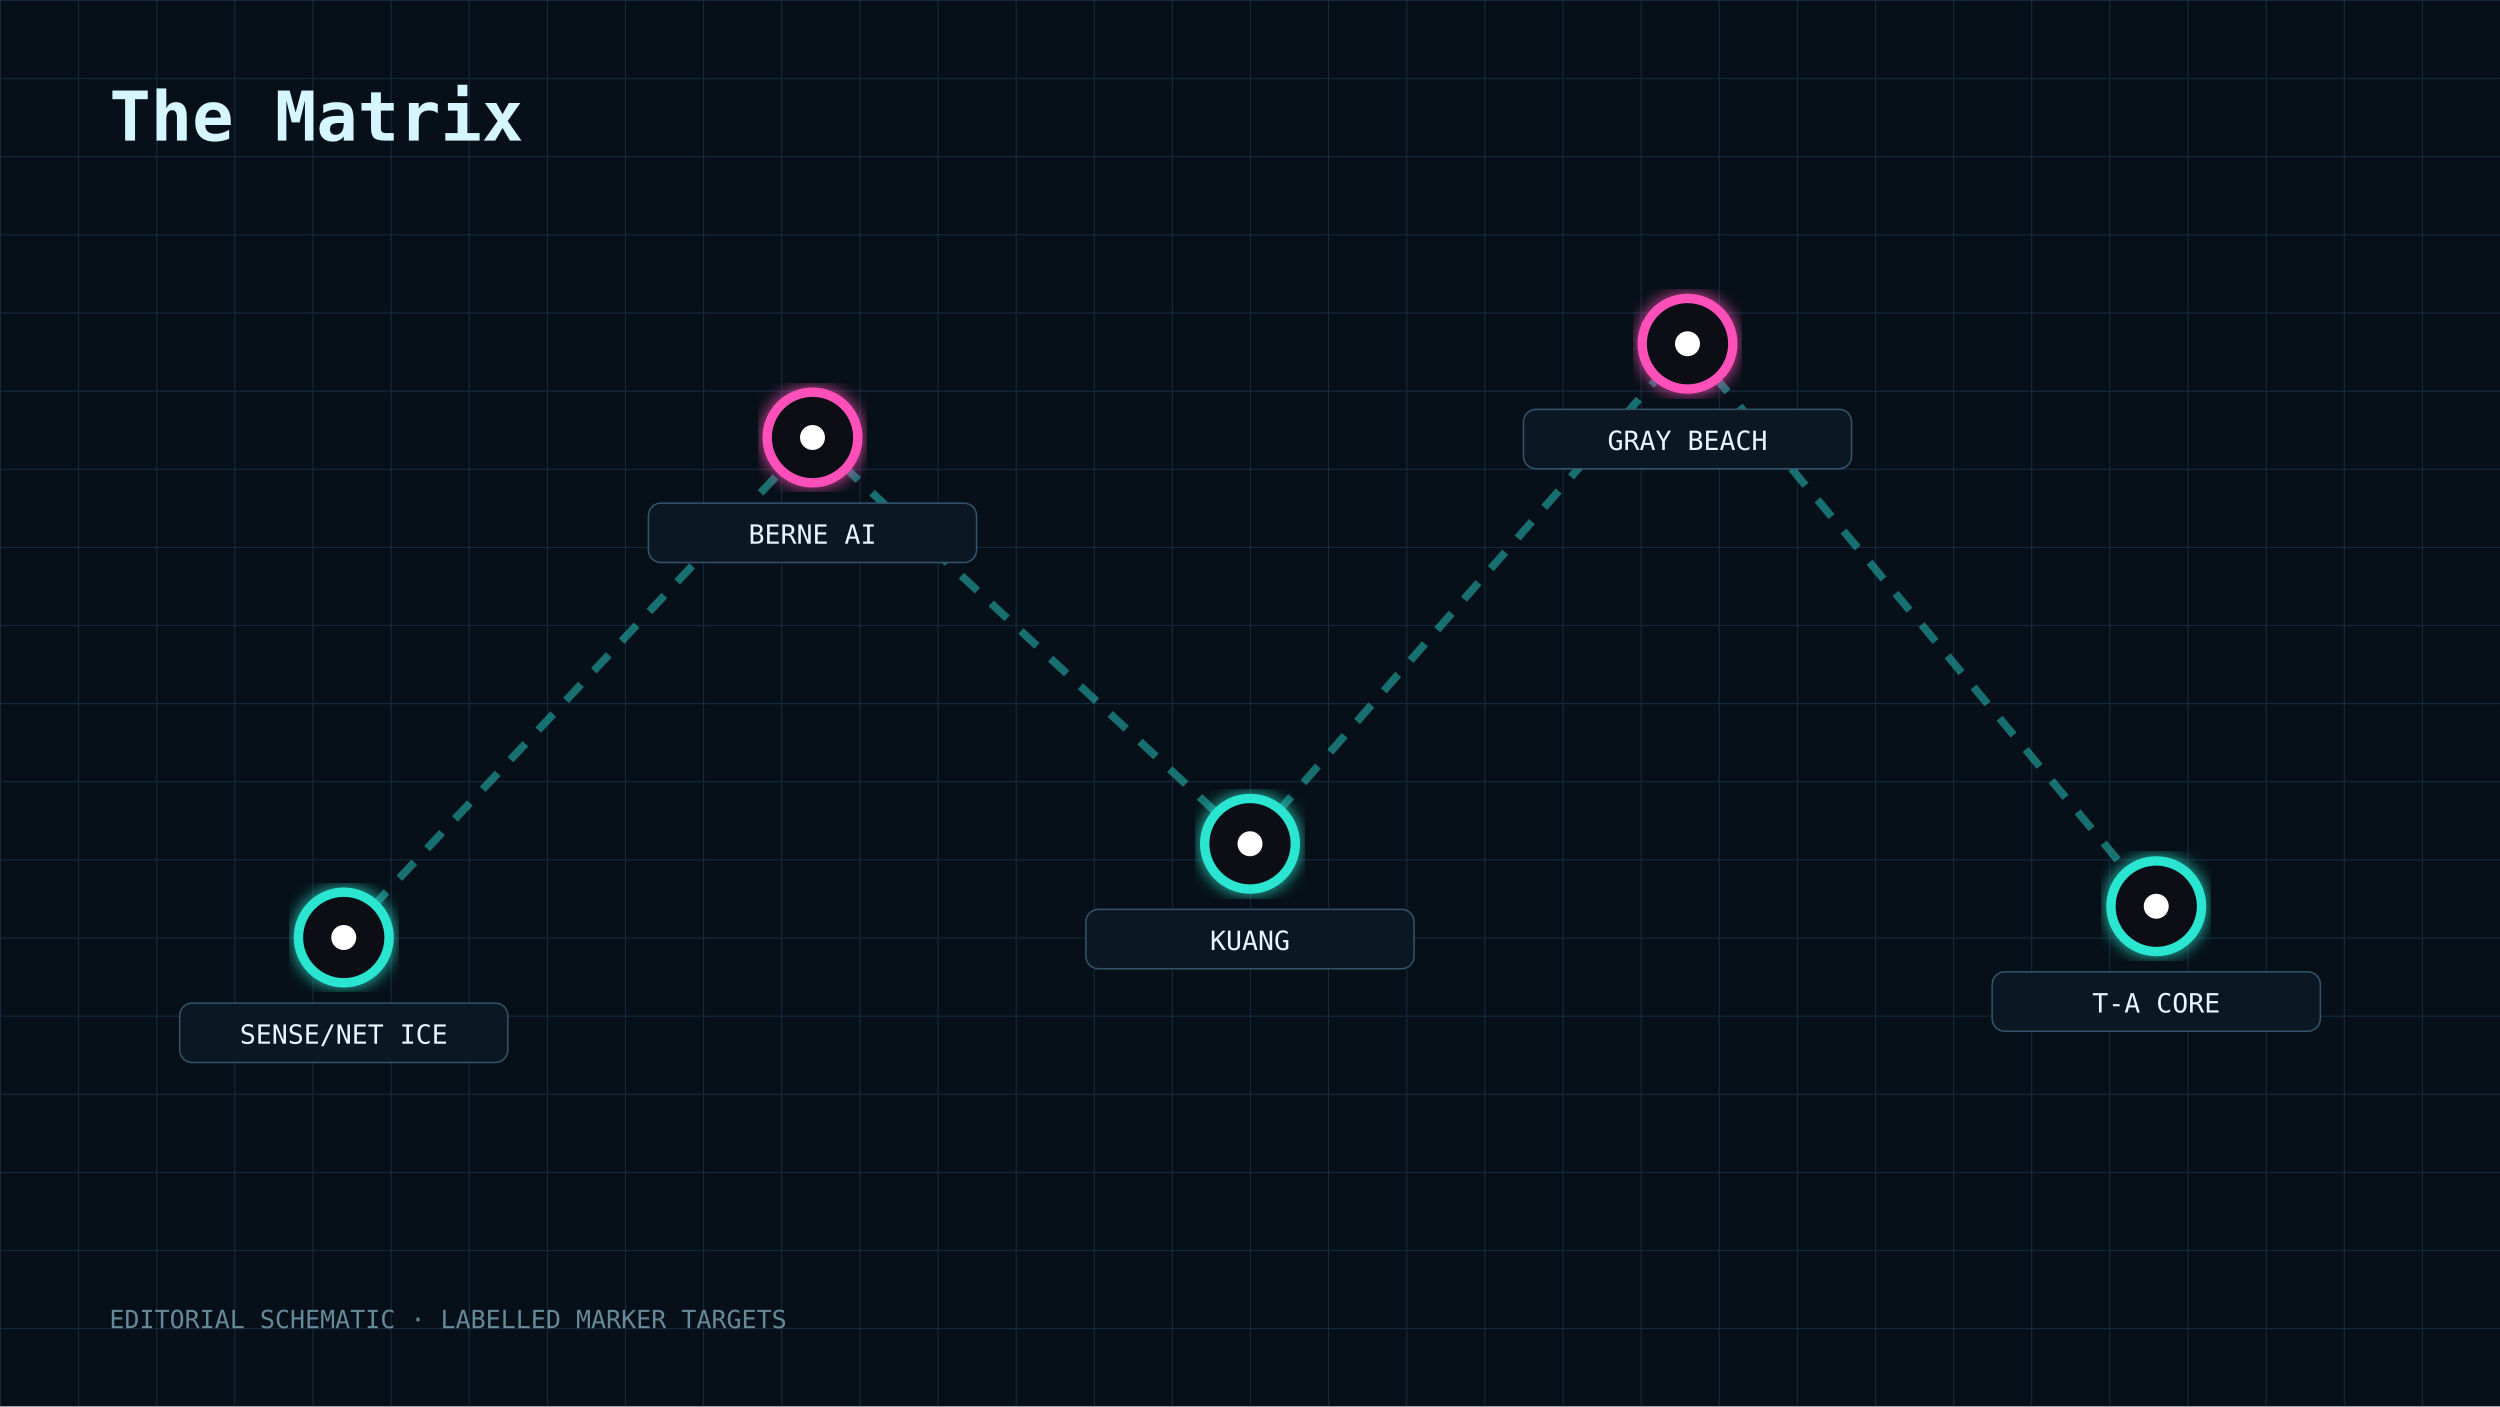
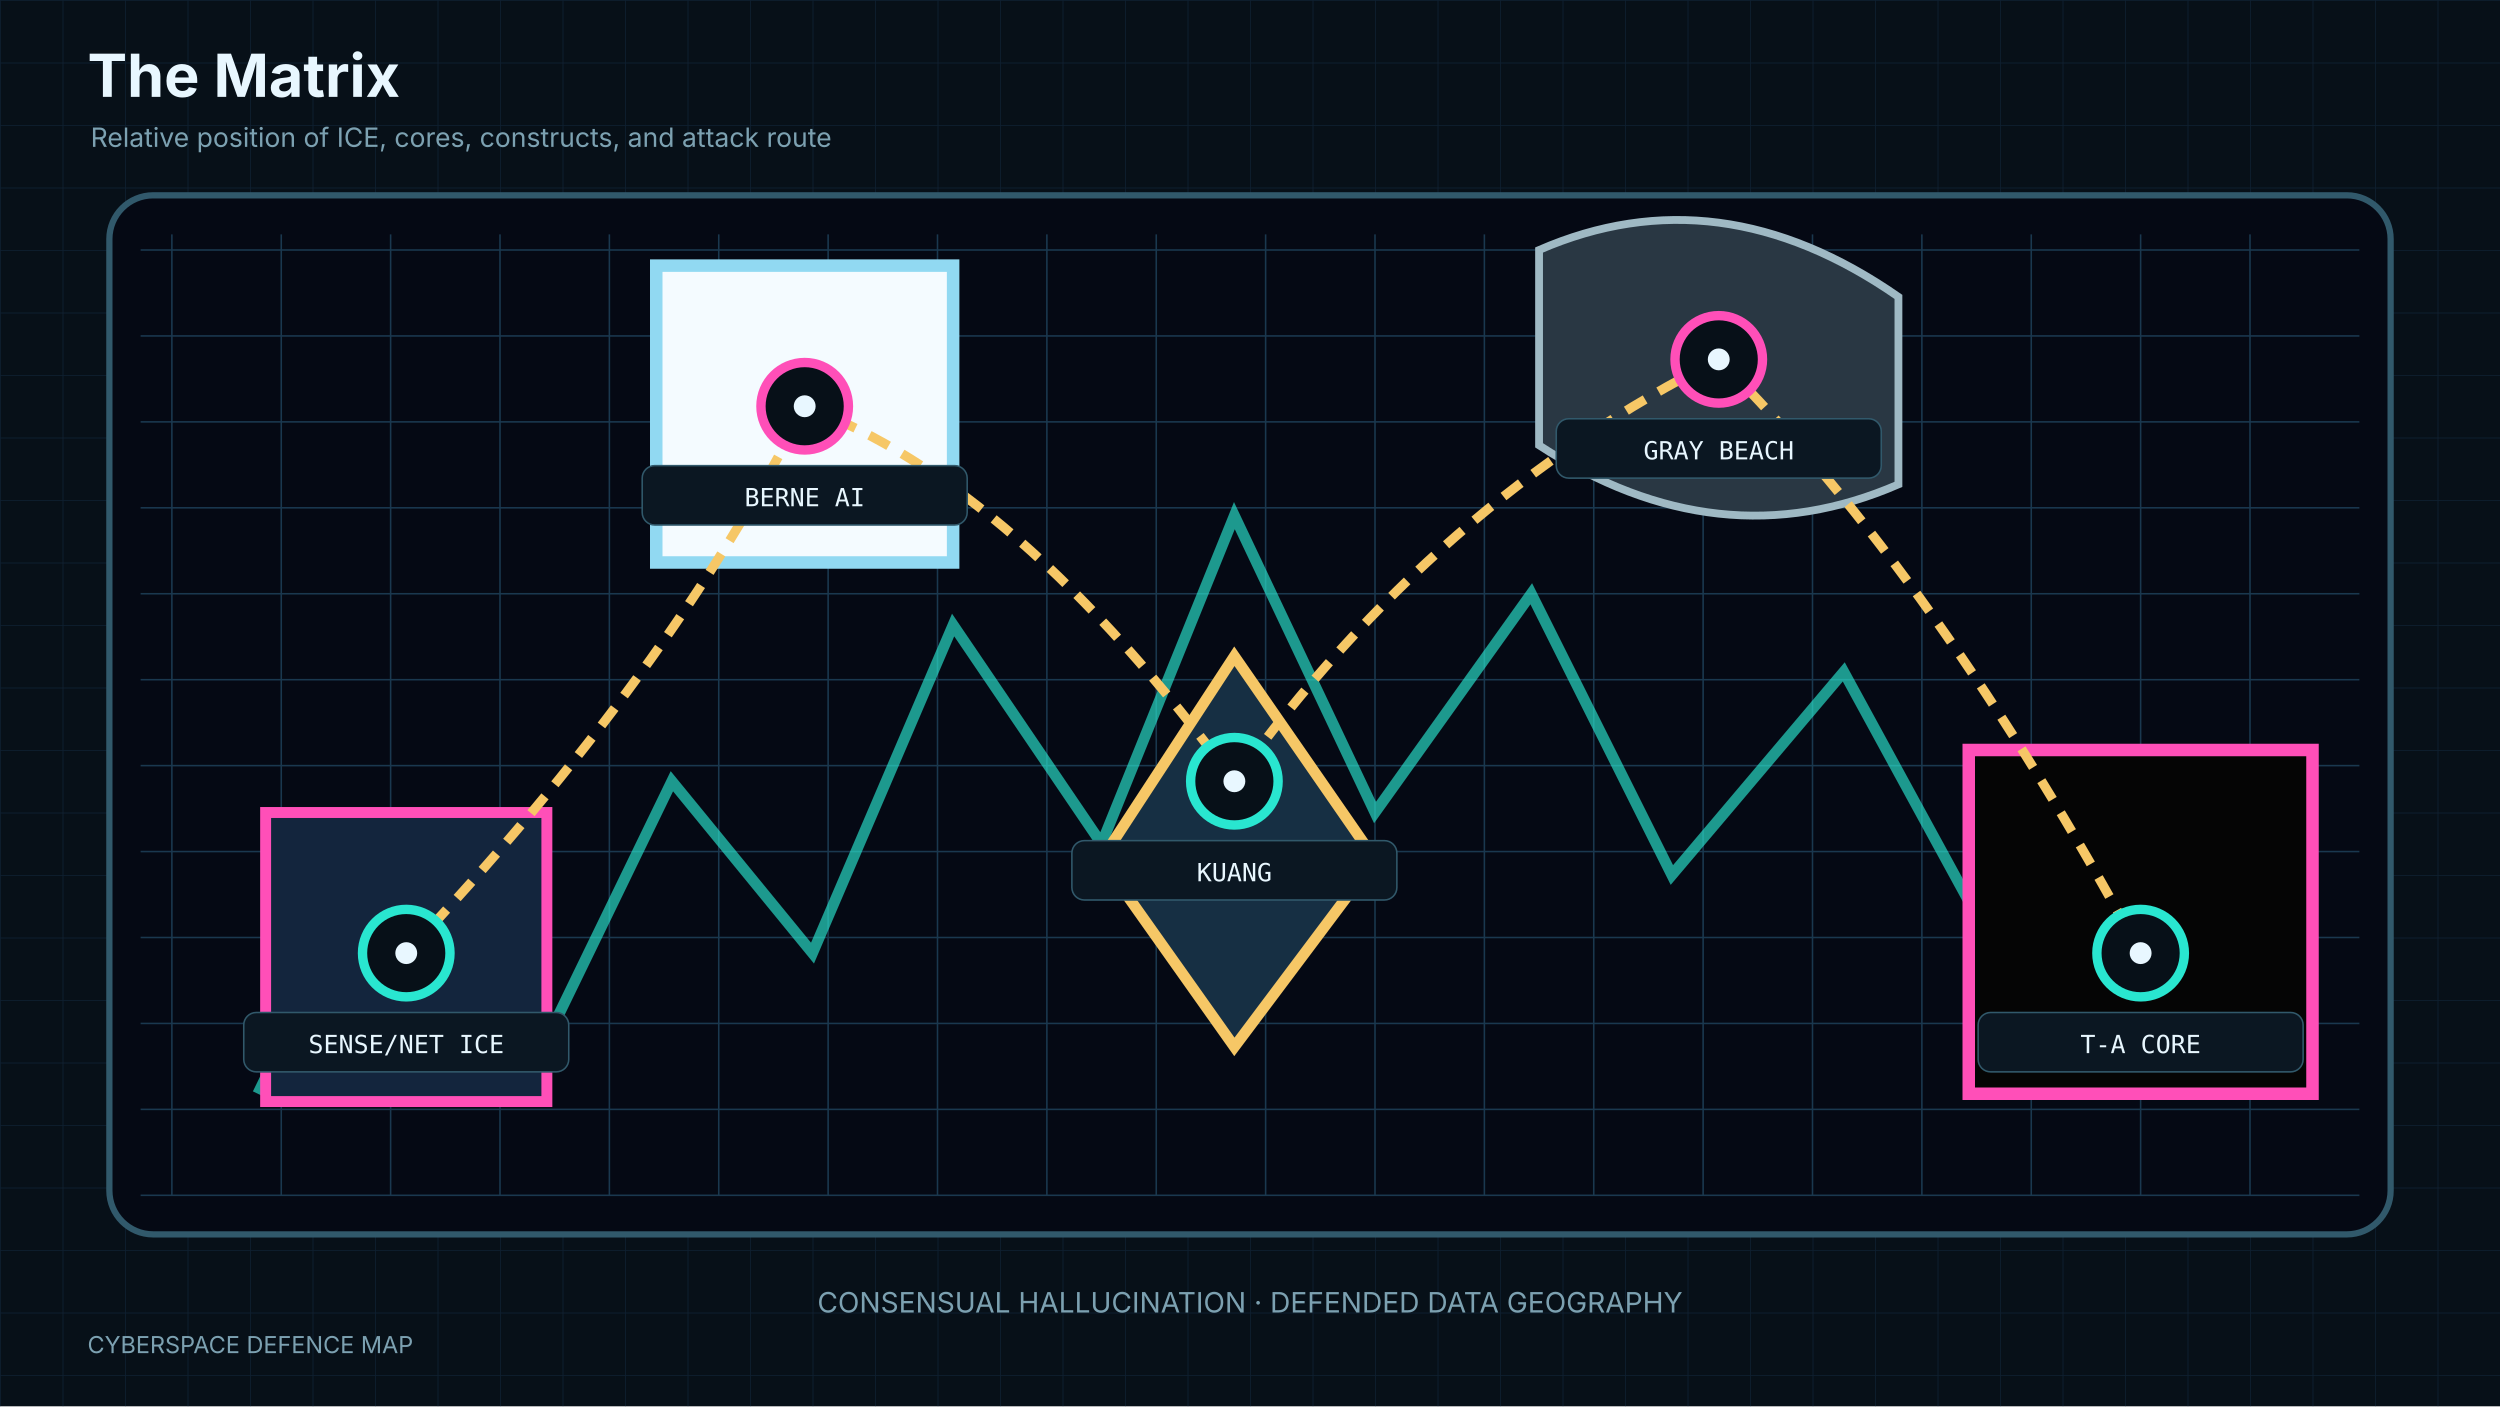
- <svg xmlns="http://www.w3.org/2000/svg" width="1600" height="900">
+ <svg xmlns="http://www.w3.org/2000/svg" width="1600" height="900" viewBox="0 0 1600 900">
+   <rect width="1600" height="900" fill="#071018" />
  <defs>
-     <pattern id="g" width="50" height="50" patternUnits="userSpaceOnUse">
-       <path d="M50 0H0V50" fill="none" stroke="#17314a" />
+     <pattern id="grid" width="40" height="40" patternUnits="userSpaceOnUse">
+       <path d="M40 0H0V40" fill="none" stroke="#17314a" stroke-width="1" opacity=".5" />
    </pattern>
-     <filter id="a">
-       <feGaussianBlur stdDeviation="5" result="b" />
+     <filter id="glow">
+       <feGaussianBlur stdDeviation="4" result="b" />
      <feMerge>
        <feMergeNode in="b" />
        <feMergeNode in="SourceGraphic" />
      </feMerge>
    </filter>
  </defs>
-   <rect width="1600" height="900" fill="#071018" />
-   <rect width="1600" height="900" fill="url(#g)" />
-   <text x="70" y="90" fill="#d6f6ff" font-family="monospace" font-size="44" font-weight="bold">The Matrix</text>
-   <path d="M220 600L520 280" stroke="#28cfc5" stroke-width="5" opacity=".5" stroke-dasharray="14 12" />
-   <path d="M520 280L800 540" stroke="#28cfc5" stroke-width="5" opacity=".5" stroke-dasharray="14 12" />
-   <path d="M800 540L1080 220" stroke="#28cfc5" stroke-width="5" opacity=".5" stroke-dasharray="14 12" />
-   <path d="M1080 220L1380 580" stroke="#28cfc5" stroke-width="5" opacity=".5" stroke-dasharray="14 12" />
+   <rect width="1600" height="900" fill="url(#grid)" />
+   <text x="56" y="62" fill="#e8f7ff" font-family="Inter,Segoe UI,sans-serif" font-size="38" text-anchor="start" font-weight="bold">The Matrix</text>
+   <text x="58" y="94" fill="#7ca1b1" font-family="Inter,Segoe UI,sans-serif" font-size="17" text-anchor="start" font-weight="normal">Relative position of ICE, cores, constructs, and attack route</text>
+   <rect x="70" y="125" width="1460" height="665" rx="28" fill="#050914" stroke="#31596b" stroke-width="4" />
+   <line x1="110" y1="150" x2="110" y2="765" stroke="#1a384f" stroke-width="1" />
+   <line x1="180" y1="150" x2="180" y2="765" stroke="#1a384f" stroke-width="1" />
+   <line x1="250" y1="150" x2="250" y2="765" stroke="#1a384f" stroke-width="1" />
+   <line x1="320" y1="150" x2="320" y2="765" stroke="#1a384f" stroke-width="1" />
+   <line x1="390" y1="150" x2="390" y2="765" stroke="#1a384f" stroke-width="1" />
+   <line x1="460" y1="150" x2="460" y2="765" stroke="#1a384f" stroke-width="1" />
+   <line x1="530" y1="150" x2="530" y2="765" stroke="#1a384f" stroke-width="1" />
+   <line x1="600" y1="150" x2="600" y2="765" stroke="#1a384f" stroke-width="1" />
+   <line x1="670" y1="150" x2="670" y2="765" stroke="#1a384f" stroke-width="1" />
+   <line x1="740" y1="150" x2="740" y2="765" stroke="#1a384f" stroke-width="1" />
+   <line x1="810" y1="150" x2="810" y2="765" stroke="#1a384f" stroke-width="1" />
+   <line x1="880" y1="150" x2="880" y2="765" stroke="#1a384f" stroke-width="1" />
+   <line x1="950" y1="150" x2="950" y2="765" stroke="#1a384f" stroke-width="1" />
+   <line x1="1020" y1="150" x2="1020" y2="765" stroke="#1a384f" stroke-width="1" />
+   <line x1="1090" y1="150" x2="1090" y2="765" stroke="#1a384f" stroke-width="1" />
+   <line x1="1160" y1="150" x2="1160" y2="765" stroke="#1a384f" stroke-width="1" />
+   <line x1="1230" y1="150" x2="1230" y2="765" stroke="#1a384f" stroke-width="1" />
+   <line x1="1300" y1="150" x2="1300" y2="765" stroke="#1a384f" stroke-width="1" />
+   <line x1="1370" y1="150" x2="1370" y2="765" stroke="#1a384f" stroke-width="1" />
+   <line x1="1440" y1="150" x2="1440" y2="765" stroke="#1a384f" stroke-width="1" />
+   <line x1="90" y1="160" x2="1510" y2="160" stroke="#1a384f" stroke-width="1" />
+   <line x1="90" y1="215" x2="1510" y2="215" stroke="#1a384f" stroke-width="1" />
+   <line x1="90" y1="270" x2="1510" y2="270" stroke="#1a384f" stroke-width="1" />
+   <line x1="90" y1="325" x2="1510" y2="325" stroke="#1a384f" stroke-width="1" />
+   <line x1="90" y1="380" x2="1510" y2="380" stroke="#1a384f" stroke-width="1" />
+   <line x1="90" y1="435" x2="1510" y2="435" stroke="#1a384f" stroke-width="1" />
+   <line x1="90" y1="490" x2="1510" y2="490" stroke="#1a384f" stroke-width="1" />
+   <line x1="90" y1="545" x2="1510" y2="545" stroke="#1a384f" stroke-width="1" />
+   <line x1="90" y1="600" x2="1510" y2="600" stroke="#1a384f" stroke-width="1" />
+   <line x1="90" y1="655" x2="1510" y2="655" stroke="#1a384f" stroke-width="1" />
+   <line x1="90" y1="710" x2="1510" y2="710" stroke="#1a384f" stroke-width="1" />
+   <line x1="90" y1="765" x2="1510" y2="765" stroke="#1a384f" stroke-width="1" />
+   <path d="M165 700L245 535L350 665L430 500L520 610L610 400L705 540L790 330L880 520L980 380L1070 560L1180 430L1300 650L1450 530" fill="none" stroke="#29e6d0" stroke-width="7" opacity=".65" />
+   <rect x="170" y="520" width="180" height="185" fill="#13253d" stroke="#ff4fb8" stroke-width="7" />
+   <rect x="420" y="170" width="190" height="190" fill="#f4fbff" stroke="#91d9f2" stroke-width="8" />
+   <path d="M705 550L790 420L880 550L790 670Z" fill="#162f43" stroke="#f6c766" stroke-width="7" />
+   <path d="M985 160Q1100 110 1215 190V310Q1100 360 985 285Z" fill="#293743" stroke="#9fb9c4" stroke-width="5" />
+   <rect x="1260" y="480" width="220" height="220" fill="#050505" stroke="#ff4fb8" stroke-width="8" />
+   <path d="M260 610 Q430 430 515 260 Q650 310 790 500 Q920 320 1100 230 Q1240 370 1370 610" fill="none" stroke="#f6c766" stroke-width="6" stroke-dasharray="14 10" />
+   <text x="800" y="840" fill="#7ca1b1" font-family="Inter,Segoe UI,sans-serif" font-size="18" text-anchor="middle" font-weight="normal">CONSENSUAL HALLUCINATION · DEFENDED DATA GEOGRAPHY</text>
  <g>
-     <circle cx="220" cy="600" r="29" fill="#071018" stroke="#29e6d0" stroke-width="6" filter="url(#a)" />
-     <circle cx="220" cy="600" r="8" fill="white" />
-     <rect x="115" y="642" width="210" height="38" rx="8" fill="#0b1722" stroke="#31536b" />
-     <text x="220" y="668" text-anchor="middle" fill="#e8f7ff" font-family="monospace" font-size="17">SENSE/NET ICE</text>
+     <circle cx="260" cy="610" r="28" fill="#071018" stroke="#29e6d0" stroke-width="6" />
+     <circle cx="260" cy="610" r="7" fill="#e8f7ff" />
+     <rect x="156" y="648" width="208" height="38" rx="8" fill="#0b1722" stroke="#31596b" />
+     <text x="260" y="674" text-anchor="middle" fill="#e8f7ff" font-family="monospace" font-size="16">SENSE/NET ICE</text>
  </g>
  <g>
-     <circle cx="520" cy="280" r="29" fill="#071018" stroke="#ff4fb8" stroke-width="6" filter="url(#a)" />
-     <circle cx="520" cy="280" r="8" fill="white" />
-     <rect x="415" y="322" width="210" height="38" rx="8" fill="#0b1722" stroke="#31536b" />
-     <text x="520" y="348" text-anchor="middle" fill="#e8f7ff" font-family="monospace" font-size="17">BERNE AI</text>
+     <circle cx="515" cy="260" r="28" fill="#071018" stroke="#ff4fb8" stroke-width="6" />
+     <circle cx="515" cy="260" r="7" fill="#e8f7ff" />
+     <rect x="411" y="298" width="208" height="38" rx="8" fill="#0b1722" stroke="#31596b" />
+     <text x="515" y="324" text-anchor="middle" fill="#e8f7ff" font-family="monospace" font-size="16">BERNE AI</text>
  </g>
  <g>
-     <circle cx="800" cy="540" r="29" fill="#071018" stroke="#29e6d0" stroke-width="6" filter="url(#a)" />
-     <circle cx="800" cy="540" r="8" fill="white" />
-     <rect x="695" y="582" width="210" height="38" rx="8" fill="#0b1722" stroke="#31536b" />
-     <text x="800" y="608" text-anchor="middle" fill="#e8f7ff" font-family="monospace" font-size="17">KUANG</text>
+     <circle cx="790" cy="500" r="28" fill="#071018" stroke="#29e6d0" stroke-width="6" />
+     <circle cx="790" cy="500" r="7" fill="#e8f7ff" />
+     <rect x="686" y="538" width="208" height="38" rx="8" fill="#0b1722" stroke="#31596b" />
+     <text x="790" y="564" text-anchor="middle" fill="#e8f7ff" font-family="monospace" font-size="16">KUANG</text>
  </g>
  <g>
-     <circle cx="1080" cy="220" r="29" fill="#071018" stroke="#ff4fb8" stroke-width="6" filter="url(#a)" />
-     <circle cx="1080" cy="220" r="8" fill="white" />
-     <rect x="975" y="262" width="210" height="38" rx="8" fill="#0b1722" stroke="#31536b" />
-     <text x="1080" y="288" text-anchor="middle" fill="#e8f7ff" font-family="monospace" font-size="17">GRAY BEACH</text>
+     <circle cx="1100" cy="230" r="28" fill="#071018" stroke="#ff4fb8" stroke-width="6" />
+     <circle cx="1100" cy="230" r="7" fill="#e8f7ff" />
+     <rect x="996" y="268" width="208" height="38" rx="8" fill="#0b1722" stroke="#31596b" />
+     <text x="1100" y="294" text-anchor="middle" fill="#e8f7ff" font-family="monospace" font-size="16">GRAY BEACH</text>
  </g>
  <g>
-     <circle cx="1380" cy="580" r="29" fill="#071018" stroke="#29e6d0" stroke-width="6" filter="url(#a)" />
-     <circle cx="1380" cy="580" r="8" fill="white" />
-     <rect x="1275" y="622" width="210" height="38" rx="8" fill="#0b1722" stroke="#31536b" />
-     <text x="1380" y="648" text-anchor="middle" fill="#e8f7ff" font-family="monospace" font-size="17">T-A CORE</text>
+     <circle cx="1370" cy="610" r="28" fill="#071018" stroke="#29e6d0" stroke-width="6" />
+     <circle cx="1370" cy="610" r="7" fill="#e8f7ff" />
+     <rect x="1266" y="648" width="208" height="38" rx="8" fill="#0b1722" stroke="#31596b" />
+     <text x="1370" y="674" text-anchor="middle" fill="#e8f7ff" font-family="monospace" font-size="16">T-A CORE</text>
  </g>
-   <text x="70" y="850" fill="#66899a" font-family="monospace" font-size="16">EDITORIAL SCHEMATIC · LABELLED MARKER TARGETS</text>
+   <text x="56" y="866" fill="#7ca1b1" font-family="Inter,Segoe UI,sans-serif" font-size="15" text-anchor="start" font-weight="normal">CYBERSPACE DEFENCE MAP</text>
</svg>
